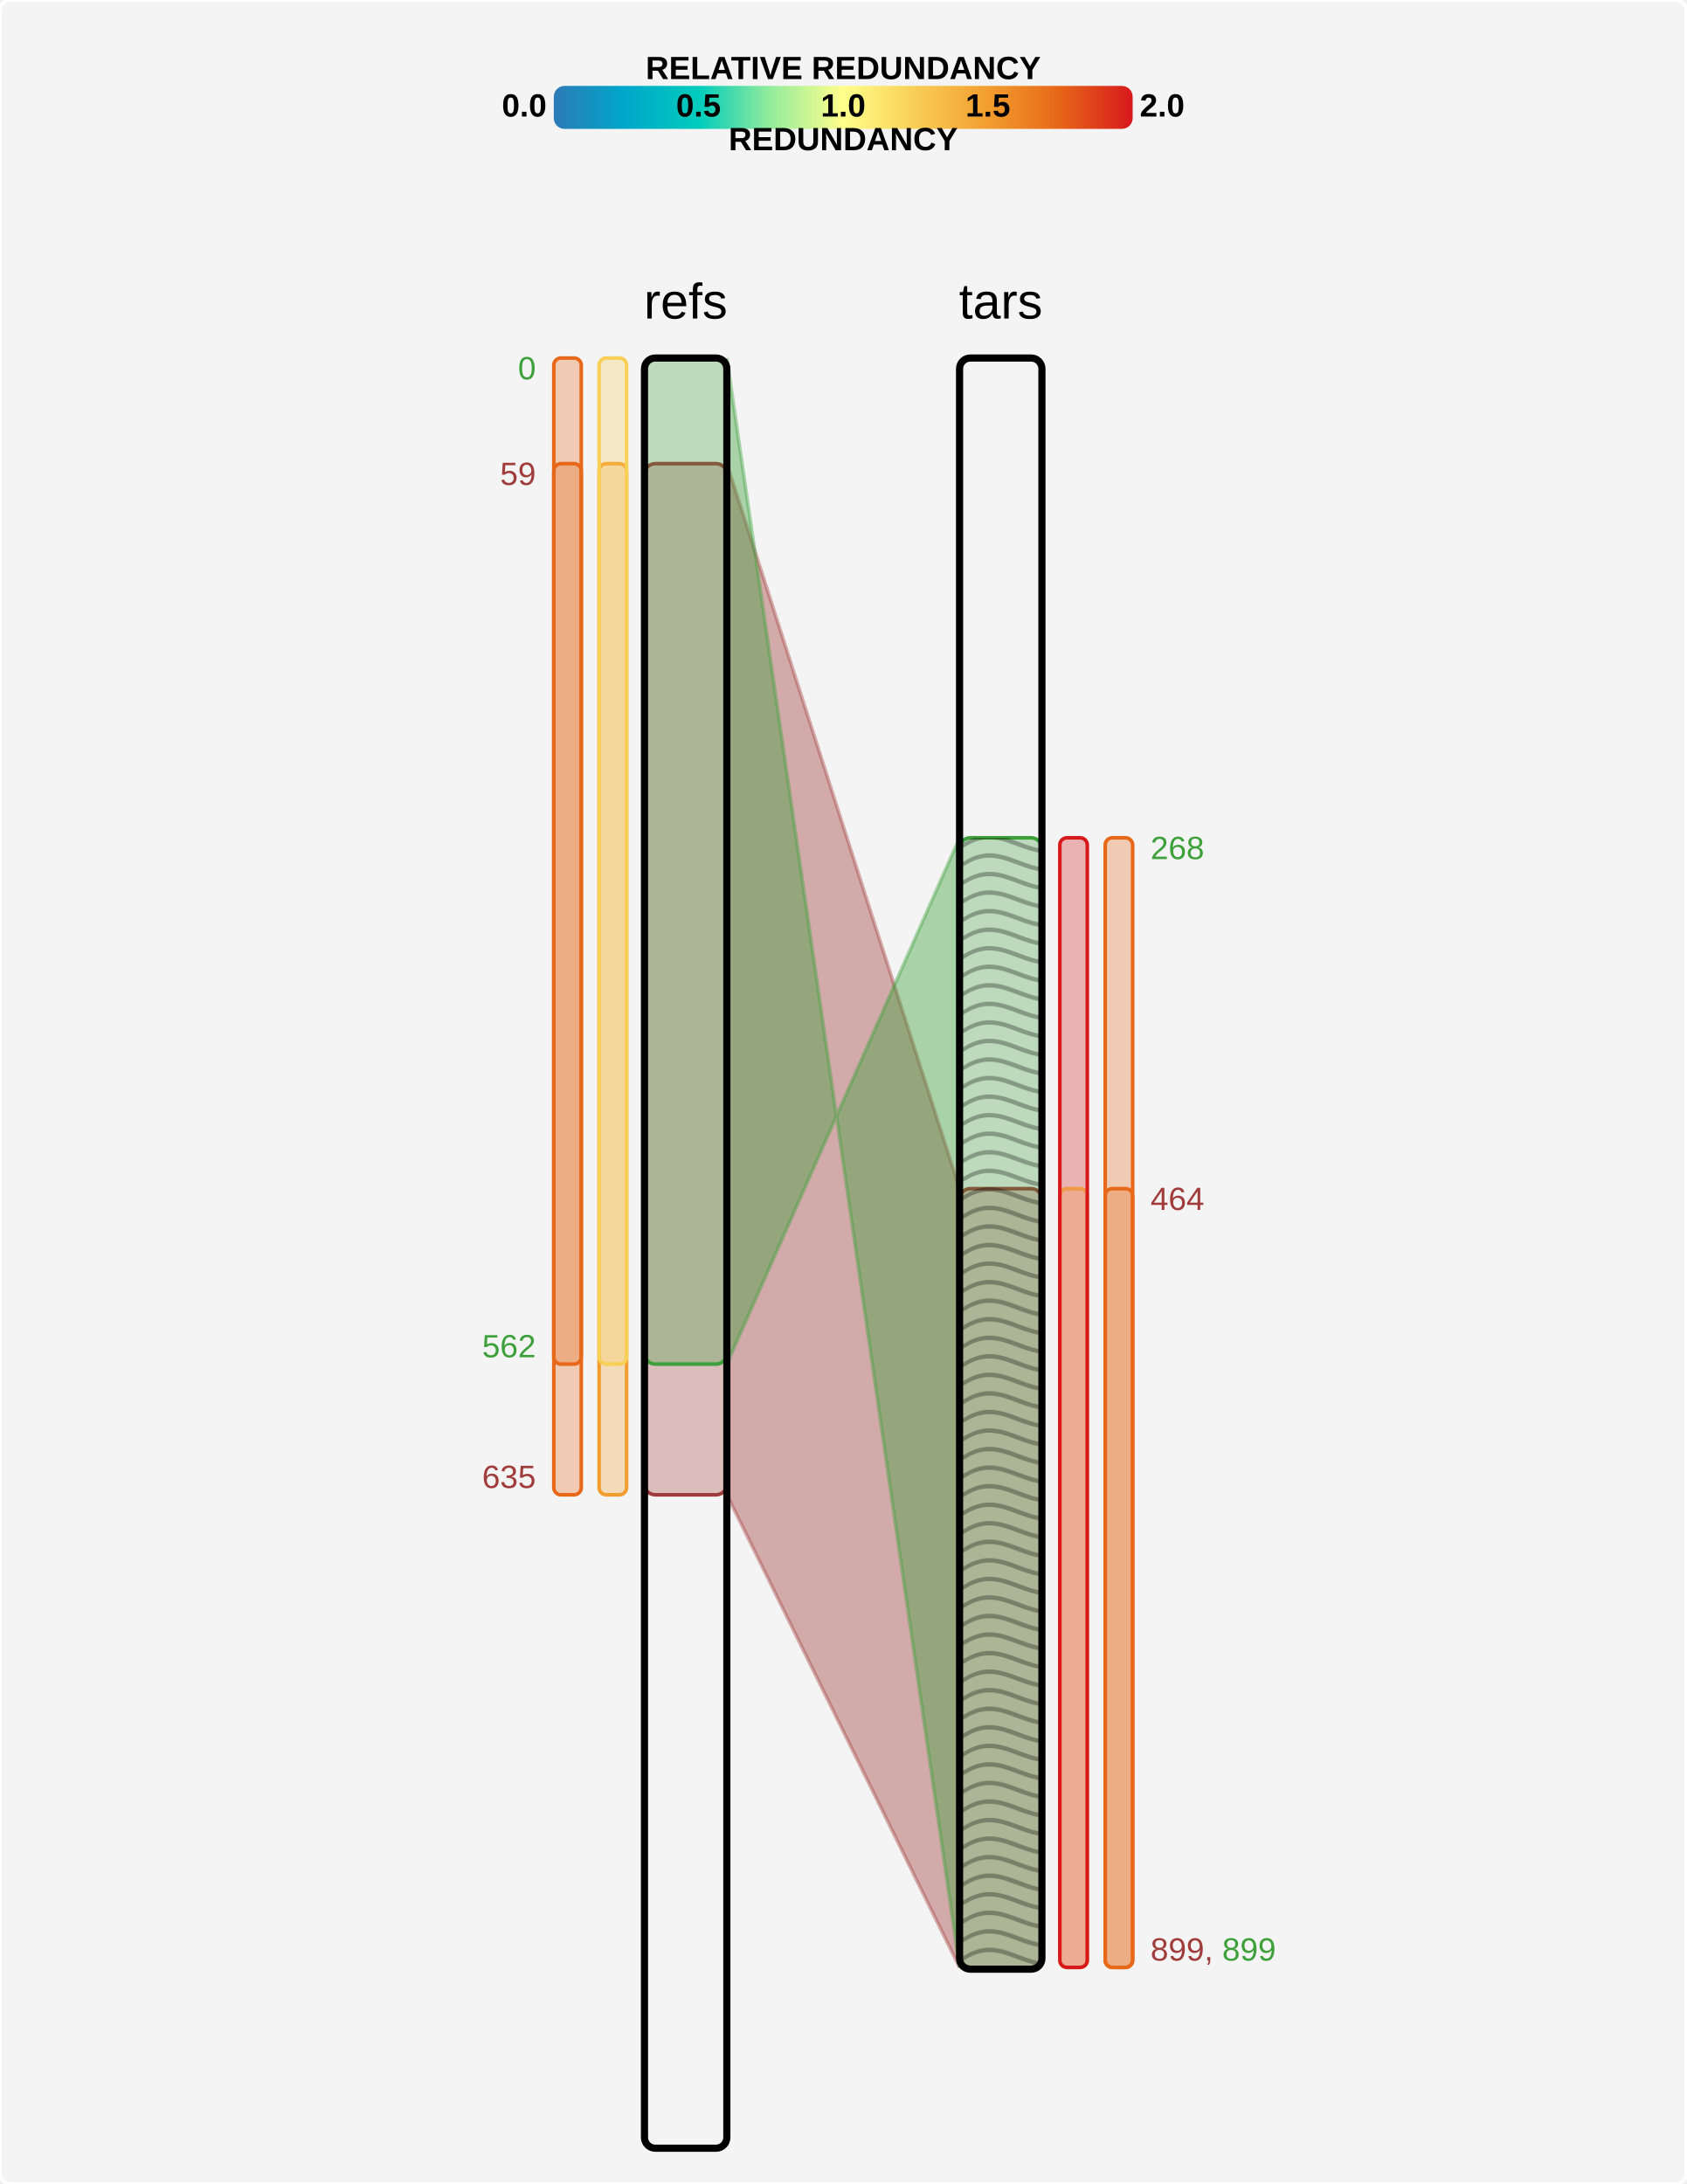
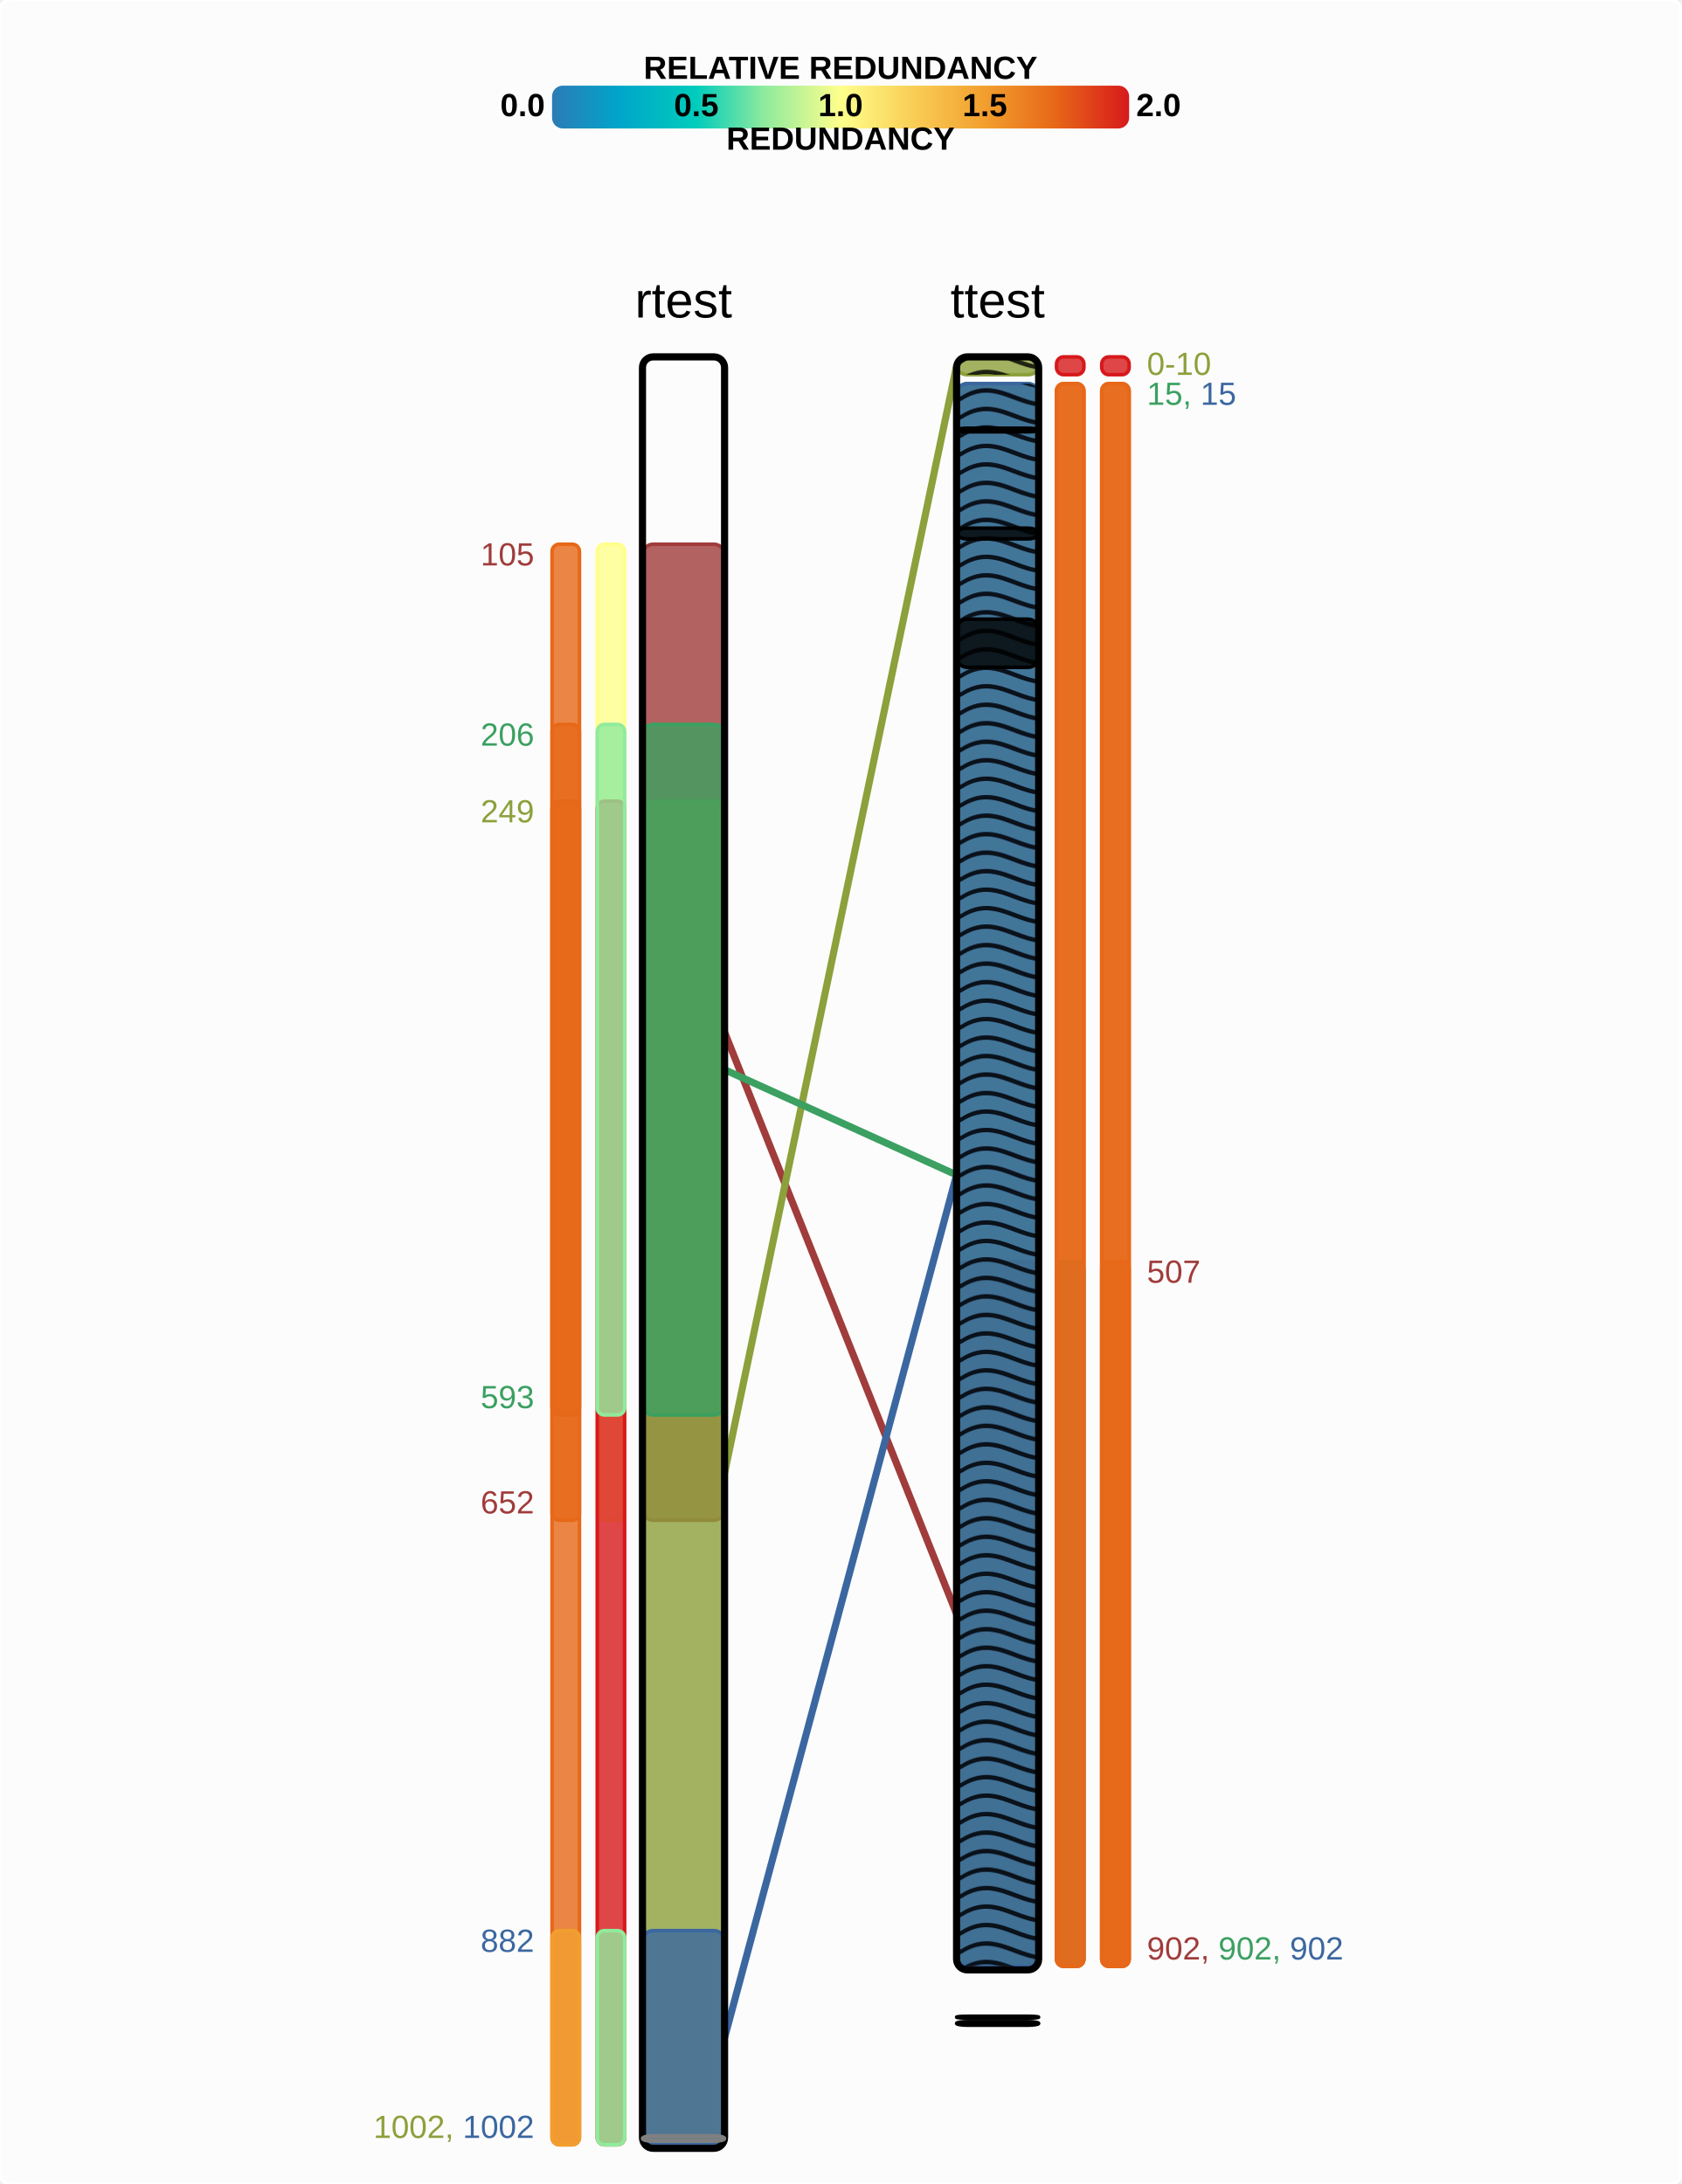
- <svg xmlns="http://www.w3.org/2000/svg" width="471" height="610" id="svg2" version="1.1">
+ <svg xmlns="http://www.w3.org/2000/svg" width="471" height="612" id="svg2" version="1.1">
  <g id="layer1">
    <defs id="defs6211">
      <pattern id="Polkadots-large" patternTransform="translate(0,0)scale(10,10)" height="10" width="10" patternUnits="userSpaceOnUse">
        <circle id="circle4936" r="0.45" cy="0.810" cx="2.567" style="fill:black;stroke:none" />
        <circle id="circle4938" r="0.45" cy="2.33" cx="3.048" style="fill:black;stroke:none" />
        <circle id="circle4940" r="0.45" cy="2.415" cx="4.418" style="fill:black;stroke:none" />
        <circle id="circle4942" r="0.45" cy="3.029" cx="1.844" style="fill:black;stroke:none" />
        <circle id="circle4944" r="0.45" cy="1.363" cx="6.08" style="fill:black;stroke:none" />
        <circle id="circle4946" r="0.45" cy="4.413" cx="5.819" style="fill:black;stroke:none" />
        <circle id="circle4948" r="0.45" cy="4.048" cx="4.305" style="fill:black;stroke:none" />
        <circle id="circle4950" r="0.45" cy="3.045" cx="5.541" style="fill:black;stroke:none" />
        <circle id="circle4952" r="0.45" cy="5.527" cx="4.785" style="fill:black;stroke:none" />
        <circle id="circle4954" r="0.45" cy="5.184" cx="2.667" style="fill:black;stroke:none" />
        <circle id="circle4956" r="0.45" cy="1.448" cx="7.965" style="fill:black;stroke:none" />
        <circle id="circle4958" r="0.45" cy="5.049" cx="7.047" style="fill:black;stroke:none" />
        <circle id="circle4960" r="0.45" cy="0.895" cx="4.340" style="fill:black;stroke:none" />
        <circle id="circle4962" r="0.45" cy="0.340" cx="7.125" style="fill:black;stroke:none" />
        <circle id="circle4964" r="0.45" cy="1.049" cx="9.553" style="fill:black;stroke:none" />
        <circle id="circle4966" r="0.45" cy="2.689" cx="7.006" style="fill:black;stroke:none" />
        <circle id="circle4968" r="0.45" cy="2.689" cx="8.909" style="fill:black;stroke:none" />
        <circle id="circle4970" r="0.45" cy="4.407" cx="9.315" style="fill:black;stroke:none" />
        <circle id="circle4972" r="0.45" cy="3.870" cx="7.820" style="fill:black;stroke:none" />
        <circle id="circle4974" r="0.45" cy="5.948" cx="8.270" style="fill:black;stroke:none" />
        <circle id="circle4976" r="0.45" cy="7.428" cx="7.973" style="fill:black;stroke:none" />
        <circle id="circle4978" r="0.45" cy="8.072" cx="9.342" style="fill:black;stroke:none" />
        <circle id="circle4980" r="0.45" cy="9.315" cx="8.206" style="fill:black;stroke:none" />
        <circle id="circle4982" r="0.45" cy="9.475" cx="9.682" style="fill:black;stroke:none" />
        <circle id="circle4984" r="0.45" cy="6.186" cx="9.688" style="fill:black;stroke:none" />
        <circle id="circle4986" r="0.45" cy="6.296" cx="3.379" style="fill:black;stroke:none" />
        <circle id="circle4988" r="0.45" cy="8.204" cx="2.871" style="fill:black;stroke:none" />
        <circle id="circle4990" r="0.45" cy="8.719" cx="4.59" style="fill:black;stroke:none" />
        <circle id="circle4992" r="0.45" cy="9.671" cx="3.181" style="fill:black;stroke:none" />
        <circle id="circle4994" r="0.45" cy="7.315" cx="5.734" style="fill:black;stroke:none" />
        <circle id="circle4996" r="0.45" cy="6.513" cx="6.707" style="fill:black;stroke:none" />
        <circle id="circle4998" r="0.45" cy="9.670" cx="5.730" style="fill:black;stroke:none" />
        <circle id="circle5000" r="0.45" cy="8.373" cx="6.535" style="fill:black;stroke:none" />
        <circle id="circle5002" r="0.45" cy="7.154" cx="4.37" style="fill:black;stroke:none" />
        <circle id="circle5004" r="0.45" cy="7.25" cx="0.622" style="fill:black;stroke:none" />
        <circle id="circle5006" r="0.45" cy="5.679" cx="0.831" style="fill:black;stroke:none" />
        <circle id="circle5008" r="0.45" cy="8.519" cx="1.257" style="fill:black;stroke:none" />
        <circle id="circle5010" r="0.45" cy="6.877" cx="1.989" style="fill:black;stroke:none" />
        <circle id="circle5012" r="0.45" cy="3.181" cx="0.374" style="fill:black;stroke:none" />
        <circle id="circle5014" r="0.45" cy="1.664" cx="1.166" style="fill:black;stroke:none" />
        <circle id="circle5016" r="0.45" cy="0.093" cx="1.151" style="fill:black;stroke:none" />
        <circle id="circle5018" r="0.45" cy="10.093" cx="1.151" style="fill:black;stroke:none" />
        <circle id="circle5020" r="0.45" cy="4.451" cx="1.302" style="fill:black;stroke:none" />
        <circle id="circle5022" r="0.45" cy="3.763" cx="3.047" style="fill:black;stroke:none" />
      </pattern>
    </defs>
    <defs id="ffff">
      <pattern id="Wavy" height="5.181" width="30.0" patternUnits="userSpaceOnUse">
        <path id="path5114" d="M 7.597,0.061 C 5.079,-0.187 2.656,0.302 -0.01,1.788 L -0.01,3.061 C 2.773,1.431 5.173,1.052 7.472,1.280 C 9.770,1.508 11.969,2.361 14.253,3.218 C 18.820,4.931 23.804,6.676 30.066,3.061 L 30.062,1.788 C 23.622,5.497 19.246,3.770 14.691,2.061 C 12.413,1.207 10.115,0.311 7.597,0.061 z " style="fill:black;stroke:none;" />
      </pattern>
    </defs>
    <defs id="defs6219">
      <pattern id="xtrace" height="20.0" width="20.0" patternUnits="userSpaceOnUse">
        <path style="fill:#000000;stroke:#000000;stroke-width:0.30;stroke-linecap:butt;stroke-linejoin:miter;stroke-opacity:1;stroke-miterlimit:0;stroke-dasharray:none;fill-opacity:1" d="m 0.0,10.0 25,-25.0 0,5 -25,25 z" id="path7213" />
        <path style="fill:#000000;fill-opacity:1;stroke:#000000;stroke-width:0.30;stroke-linecap:butt;stroke-linejoin:miter;stroke-miterlimit:0;stroke-opacity:1;stroke-dasharray:none" d="m 0.0,30.0 25,-25.0 0,5 -25,25 z" id="path7213-8" />
        <path style="fill:#000000;fill-opacity:1;stroke:#000000;stroke-width:0.30;stroke-linecap:butt;stroke-linejoin:miter;stroke-miterlimit:0;stroke-opacity:1;stroke-dasharray:none" d="m 0.0,50.0 25,-25.0 0,5 -25,25 z" id="path7213-9" />
        <path style="fill:#000000;fill-opacity:1;stroke:#000000;stroke-width:0.30;stroke-linecap:butt;stroke-linejoin:miter;stroke-miterlimit:0;stroke-opacity:1;stroke-dasharray:none" d="m 0.0,70.0 25,-25.0 0,5 -25,25 z" id="path7213-10" />
        <path style="fill:#000000;fill-opacity:1;stroke:#000000;stroke-width:0.30;stroke-linecap:butt;stroke-linejoin:miter;stroke-miterlimit:0;stroke-opacity:1;stroke-dasharray:none" d="m 0.0,90.0 25,-25.0 0,5 -25,25 z" id="path7213-11" />
        <path style="fill:#000000;fill-opacity:1;stroke:#000000;stroke-width:0.30;stroke-linecap:butt;stroke-linejoin:miter;stroke-miterlimit:0;stroke-opacity:1;stroke-dasharray:none" d="m m 0.0,110.0 25,-25.0 0,05 -25,25 z" id="path7213-12" />
      </pattern>
    </defs>
    <defs id="defs4">
      <pattern id="dallas" patternTransform="translate(106.5938,206.9062)" height="4.75" width="4.75" patternUnits="userSpaceOnUse">
        <path style="fill:none;stroke:#000000;stroke-width:1;stroke-linecap:butt;stroke-linejoin:miter;stroke-miterlimit:0;stroke-opacity:1;stroke-dasharray:none" d="m -0.008,2.376 4.763,0" id="path2985" />
        <path style="fill:none;stroke:#000000;stroke-width:1;stroke-linecap:butt;stroke-linejoin:miter;stroke-miterlimit:0;stroke-opacity:1;stroke-dasharray:none" d="m 2.373,-0.006 0,4.763" id="path2985-1" />
      </pattern>
    </defs>
    <defs id="defs4">
      <pattern id="lineX" patternTransform="translate(106.5938,206.9062)" height="4.75" width="4.75" patternUnits="userSpaceOnUse">
        <path style="fill:none;stroke:#000000;stroke-width:1;stroke-linecap:butt;stroke-linejoin:miter;stroke-miterlimit:0;stroke-opacity:1;stroke-dasharray:none" d="m -0.008,2.376 4.763,0" id="path2985" />
      </pattern>
    </defs>
    <defs id="defs4">
      <pattern id="stripeX" patternTransform="translate(106.5938,206.9062)" height="4.75" width="4.75" patternUnits="userSpaceOnUse">
        <path style="fill:none;stroke:#000000;stroke-width:1;stroke-linecap:butt;stroke-linejoin:miter;stroke-miterlimit:0;stroke-opacity:1;stroke-dasharray:none" d="m 2.373,-0.006 0,4.763" id="path2985-1" />
      </pattern>
    </defs>
-     <rect style="fill:white;stroke:white;fill-opacity:0.3;stroke-width:1;stroke-miterlimit:4;stroke-dasharray:none" id="rect3777" width="471.00" height="610.00" x="0.00" y="0.00" ry="3" />
-     <text id="tspan3804" x="191.50" y="85.00" dominant-baseline="middle" transform="" style="font-size:14px;font-style:normal;font-variant:normal;font-weight:normal;font-stretch:normal;fill:black;fill-opacity:1;text-align:start;line-height:125%%;writing-mode:lr-tb;text-anchor:middle;font-family:Arial;-inkscape-font-specification:Arial">refs</text>
-     <text id="tspan3804" x="279.50" y="85.00" dominant-baseline="middle" transform="" style="font-size:14px;font-style:normal;font-variant:normal;font-weight:normal;font-stretch:normal;fill:black;fill-opacity:1;text-align:start;line-height:125%%;writing-mode:lr-tb;text-anchor:middle;font-family:Arial;-inkscape-font-specification:Arial">tars</text>
-     <text id="tspan3804" x="149.67" y="100.00" dominant-baseline="text-before-edge" transform="" style="font-size:9px;font-style:normal;font-variant:normal;font-weight:normal;font-stretch:normal;fill:black;fill-opacity:1;text-align:start;line-height:125%%;writing-mode:lr-tb;text-anchor:end;font-family:Arial;-inkscape-font-specification:Arial">
-       <tspan id="1" style="fill:#3DA03B">0</tspan>
+     <rect style="fill:white;stroke:white;fill-opacity:0.8;stroke-width:1;stroke-miterlimit:4;stroke-dasharray:none" id="rect3777" width="471.00" height="612.00" x="0.00" y="0.00" ry="3" />
+     <text id="tspan3804" x="191.50" y="85.00" dominant-baseline="middle" transform="" style="font-size:14px;font-style:normal;font-variant:normal;font-weight:normal;font-stretch:normal;fill:black;fill-opacity:1;text-align:start;line-height:125%%;writing-mode:lr-tb;text-anchor:middle;font-family:Arial;-inkscape-font-specification:Arial">rtest</text>
+     <text id="tspan3804" x="279.50" y="85.00" dominant-baseline="middle" transform="" style="font-size:14px;font-style:normal;font-variant:normal;font-weight:normal;font-stretch:normal;fill:black;fill-opacity:1;text-align:start;line-height:125%%;writing-mode:lr-tb;text-anchor:middle;font-family:Arial;-inkscape-font-specification:Arial">ttest</text>
+     <text id="tspan3804" x="149.67" y="152.50" dominant-baseline="text-before-edge" transform="" style="font-size:9px;font-style:normal;font-variant:normal;font-weight:normal;font-stretch:normal;fill:black;fill-opacity:1;text-align:start;line-height:125%%;writing-mode:lr-tb;text-anchor:end;font-family:Arial;-inkscape-font-specification:Arial">
+       <tspan id="0" style="fill:#A03C3B">105</tspan>
    </text>
-     <text id="tspan3804" x="149.67" y="129.50" dominant-baseline="text-before-edge" transform="" style="font-size:9px;font-style:normal;font-variant:normal;font-weight:normal;font-stretch:normal;fill:black;fill-opacity:1;text-align:start;line-height:125%%;writing-mode:lr-tb;text-anchor:end;font-family:Arial;-inkscape-font-specification:Arial">
-       <tspan id="0" style="fill:#A03C3B">59</tspan>
+     <text id="tspan3804" x="149.67" y="203.00" dominant-baseline="text-before-edge" transform="" style="font-size:9px;font-style:normal;font-variant:normal;font-weight:normal;font-stretch:normal;fill:black;fill-opacity:1;text-align:start;line-height:125%%;writing-mode:lr-tb;text-anchor:end;font-family:Arial;-inkscape-font-specification:Arial">
+       <tspan id="2" style="fill:#3BA061">206</tspan>
    </text>
-     <text id="tspan3804" x="149.67" y="381.00" dominant-baseline="text-after-edge" transform="" style="font-size:9px;font-style:normal;font-variant:normal;font-weight:normal;font-stretch:normal;fill:black;fill-opacity:1;text-align:start;line-height:125%%;writing-mode:lr-tb;text-anchor:end;font-family:Arial;-inkscape-font-specification:Arial">
-       <tspan id="1" style="fill:#3DA03B">562</tspan>
+     <text id="tspan3804" x="149.67" y="224.50" dominant-baseline="text-before-edge" transform="" style="font-size:9px;font-style:normal;font-variant:normal;font-weight:normal;font-stretch:normal;fill:black;fill-opacity:1;text-align:start;line-height:125%%;writing-mode:lr-tb;text-anchor:end;font-family:Arial;-inkscape-font-specification:Arial">
+       <tspan id="1" style="fill:#8CA03B">249</tspan>
    </text>
-     <text id="tspan3804" x="149.67" y="417.50" dominant-baseline="text-after-edge" transform="" style="font-size:9px;font-style:normal;font-variant:normal;font-weight:normal;font-stretch:normal;fill:black;fill-opacity:1;text-align:start;line-height:125%%;writing-mode:lr-tb;text-anchor:end;font-family:Arial;-inkscape-font-specification:Arial">
-       <tspan id="0" style="fill:#A03C3B">635</tspan>
+     <text id="tspan3804" x="149.67" y="396.50" dominant-baseline="text-after-edge" transform="" style="font-size:9px;font-style:normal;font-variant:normal;font-weight:normal;font-stretch:normal;fill:black;fill-opacity:1;text-align:start;line-height:125%%;writing-mode:lr-tb;text-anchor:end;font-family:Arial;-inkscape-font-specification:Arial">
+       <tspan id="2" style="fill:#3BA061">593</tspan>
    </text>
-     <text id="tspan3804" x="321.33" y="234.00" dominant-baseline="text-before-edge" transform="" style="font-size:9px;font-style:normal;font-variant:normal;font-weight:normal;font-stretch:normal;fill:black;fill-opacity:1;text-align:start;line-height:125%%;writing-mode:lr-tb;text-anchor:start;font-family:Arial;-inkscape-font-specification:Arial">
-       <tspan id="1" style="fill:#3DA03B">268</tspan>
+     <text id="tspan3804" x="149.67" y="426.00" dominant-baseline="text-after-edge" transform="" style="font-size:9px;font-style:normal;font-variant:normal;font-weight:normal;font-stretch:normal;fill:black;fill-opacity:1;text-align:start;line-height:125%%;writing-mode:lr-tb;text-anchor:end;font-family:Arial;-inkscape-font-specification:Arial">
+       <tspan id="0" style="fill:#A03C3B">652</tspan>
    </text>
-     <text id="tspan3804" x="321.33" y="332.00" dominant-baseline="text-before-edge" transform="" style="font-size:9px;font-style:normal;font-variant:normal;font-weight:normal;font-stretch:normal;fill:black;fill-opacity:1;text-align:start;line-height:125%%;writing-mode:lr-tb;text-anchor:start;font-family:Arial;-inkscape-font-specification:Arial">
-       <tspan id="0" style="fill:#A03C3B">464</tspan>
+     <text id="tspan3804" x="149.67" y="541.00" dominant-baseline="text-before-edge" transform="" style="font-size:9px;font-style:normal;font-variant:normal;font-weight:normal;font-stretch:normal;fill:black;fill-opacity:1;text-align:start;line-height:125%%;writing-mode:lr-tb;text-anchor:end;font-family:Arial;-inkscape-font-specification:Arial">
+       <tspan id="3" style="fill:#3B67A0">882</tspan>
    </text>
-     <text id="tspan3804" x="321.33" y="549.50" dominant-baseline="text-after-edge" transform="" style="font-size:9px;font-style:normal;font-variant:normal;font-weight:normal;font-stretch:normal;fill:black;fill-opacity:1;text-align:start;line-height:125%%;writing-mode:lr-tb;text-anchor:start;font-family:Arial;-inkscape-font-specification:Arial">
-       <tspan id="0" style="fill:#A03C3B">899, </tspan>
-       <tspan id="1" style="fill:#3DA03B">899</tspan>
+     <text id="tspan3804" x="149.67" y="601.00" dominant-baseline="text-after-edge" transform="" style="font-size:9px;font-style:normal;font-variant:normal;font-weight:normal;font-stretch:normal;fill:black;fill-opacity:1;text-align:start;line-height:125%%;writing-mode:lr-tb;text-anchor:end;font-family:Arial;-inkscape-font-specification:Arial">
+       <tspan id="1" style="fill:#8CA03B">1002, </tspan>
+       <tspan id="3" style="fill:#3B67A0">1002</tspan>
    </text>
-     <rect style="fill:#A03C3B;stroke:#A03C3B;fill-opacity:0.30;stroke-width:1;stroke-miterlimit:4;stroke-dasharray:none" id="rect3777" width="23.00" height="288.00" x="180.00" y="129.50" ry="3" />
-     <rect style="fill:#f29e2e;stroke:#f29e2e;fill-opacity:0.30;stroke-width:1;stroke-miterlimit:4;stroke-dasharray:none" id="rect3777" width="7.67" height="288.00" x="167.33" y="129.50" ry="2" />
-     <rect style="fill:#e76818;stroke:#e76818;fill-opacity:0.30;stroke-width:1;stroke-miterlimit:4;stroke-dasharray:none" id="rect3777" width="7.67" height="288.00" x="154.67" y="129.50" ry="2" />
-     <rect style="fill:#A03C3B;stroke:#A03C3B;fill-opacity:0.30;stroke-width:1;stroke-miterlimit:4;stroke-dasharray:none" id="rect3777" width="23.00" height="217.50" x="268.00" y="332.00" ry="3" />
-     <rect style="fill:#f9d057;stroke:#f9d057;fill-opacity:0.30;stroke-width:1;stroke-miterlimit:4;stroke-dasharray:none" id="rect3777" width="7.67" height="217.50" x="296.00" y="332.00" ry="2" />
-     <rect style="fill:#e76818;stroke:#e76818;fill-opacity:0.30;stroke-width:1;stroke-miterlimit:4;stroke-dasharray:none" id="rect3777" width="7.67" height="217.50" x="308.67" y="332.00" ry="2" />
-     <polygon points="203.00,129.50 203.00,417.50 268.00,549.50 268.00,332.00" style="fill:#A03C3B;stroke:#A03C3B;stroke-width:1;stroke-opacity:0.4;fill-opacity:0.4" />
-     <rect style="fill:#3DA03B;stroke:#3DA03B;fill-opacity:0.30;stroke-width:1;stroke-miterlimit:4;stroke-dasharray:none" id="rect3777" width="23.00" height="281.00" x="180.00" y="100.00" ry="3" />
-     <rect style="fill:#f9d057;stroke:#f9d057;fill-opacity:0.30;stroke-width:1;stroke-miterlimit:4;stroke-dasharray:none" id="rect3777" width="7.67" height="281.00" x="167.33" y="100.00" ry="2" />
-     <rect style="fill:#e76818;stroke:#e76818;fill-opacity:0.30;stroke-width:1;stroke-miterlimit:4;stroke-dasharray:none" id="rect3777" width="7.67" height="281.00" x="154.67" y="100.00" ry="2" />
-     <rect style="fill:#3DA03B;stroke:#3DA03B;fill-opacity:0.30;stroke-width:1;stroke-miterlimit:4;stroke-dasharray:none" id="rect3777" width="23.00" height="315.50" x="268.00" y="234.00" ry="3" />
-     <rect style="fill-opacity:0.30;stroke-width:2;stroke-miterlimit:4;stroke-dasharray:none;fill:url(#Wavy);fill-rule:nonzero;opacity:1" id="rect6217" width="23.00" height="315.50" x="268.00" y="234.00" ry="3" />
-     <rect style="fill:#d7191c;stroke:#d7191c;fill-opacity:0.30;stroke-width:1;stroke-miterlimit:4;stroke-dasharray:none" id="rect3777" width="7.67" height="315.50" x="296.00" y="234.00" ry="2" />
-     <rect style="fill:#e76818;stroke:#e76818;fill-opacity:0.30;stroke-width:1;stroke-miterlimit:4;stroke-dasharray:none" id="rect3777" width="7.67" height="315.50" x="308.67" y="234.00" ry="2" />
-     <polygon points="203.00,100.00 203.00,381.00 268.00,234.00 268.00,549.50" style="fill:#3DA03B;stroke:#3DA03B;stroke-width:1;stroke-opacity:0.4;fill-opacity:0.4" />
-     <rect style="fill:none;stroke:#000000;stroke-width:2;stroke-linecap:butt;stroke-linejoin:miter;stroke-miterlimit:4;stroke-opacity:1;stroke-dasharray:none" id="rect2985" width="23.00" height="500.00" x="180.00" y="100.00" ry="3" />
-     <rect style="fill:none;stroke:#000000;stroke-width:2;stroke-linecap:butt;stroke-linejoin:miter;stroke-miterlimit:4;stroke-opacity:1;stroke-dasharray:none" id="rect2985" width="23.00" height="450.00" x="268.00" y="100.00" ry="3" />
+     <text id="tspan3804" x="321.33" y="102.50" dominant-baseline="middle" transform="" style="font-size:9px;font-style:normal;font-variant:normal;font-weight:normal;font-stretch:normal;fill:black;fill-opacity:1;text-align:start;line-height:125%%;writing-mode:lr-tb;text-anchor:start;font-family:Arial;-inkscape-font-specification:Arial">
+       <tspan id="1" style="fill:#8CA03B">0-10</tspan>
+     </text>
+     <text id="tspan3804" x="321.33" y="107.50" dominant-baseline="text-before-edge" transform="" style="font-size:9px;font-style:normal;font-variant:normal;font-weight:normal;font-stretch:normal;fill:black;fill-opacity:1;text-align:start;line-height:125%%;writing-mode:lr-tb;text-anchor:start;font-family:Arial;-inkscape-font-specification:Arial">
+       <tspan id="2" style="fill:#3BA061">15, </tspan>
+       <tspan id="3" style="fill:#3B67A0">15</tspan>
+     </text>
+     <text id="tspan3804" x="321.33" y="353.50" dominant-baseline="text-before-edge" transform="" style="font-size:9px;font-style:normal;font-variant:normal;font-weight:normal;font-stretch:normal;fill:black;fill-opacity:1;text-align:start;line-height:125%%;writing-mode:lr-tb;text-anchor:start;font-family:Arial;-inkscape-font-specification:Arial">
+       <tspan id="0" style="fill:#A03C3B">507</tspan>
+     </text>
+     <text id="tspan3804" x="321.33" y="551.00" dominant-baseline="text-after-edge" transform="" style="font-size:9px;font-style:normal;font-variant:normal;font-weight:normal;font-stretch:normal;fill:black;fill-opacity:1;text-align:start;line-height:125%%;writing-mode:lr-tb;text-anchor:start;font-family:Arial;-inkscape-font-specification:Arial">
+       <tspan id="0" style="fill:#A03C3B">902, </tspan>
+       <tspan id="2" style="fill:#3BA061">902, </tspan>
+       <tspan id="3" style="fill:#3B67A0">902</tspan>
+     </text>
+     <rect style="fill:#A03C3B;stroke:#A03C3B;fill-opacity:0.80;stroke-width:1;stroke-miterlimit:4;stroke-dasharray:none" id="rect3777" width="23.00" height="273.50" x="180.00" y="152.50" ry="3" />
+     <rect style="fill:#ffff8c;stroke:#ffff8c;fill-opacity:0.80;stroke-width:1;stroke-miterlimit:4;stroke-dasharray:none" id="rect3777" width="7.67" height="273.50" x="167.33" y="152.50" ry="2" />
+     <rect style="fill:#e76818;stroke:#e76818;fill-opacity:0.80;stroke-width:1;stroke-miterlimit:4;stroke-dasharray:none" id="rect3777" width="7.67" height="273.50" x="154.67" y="152.50" ry="2" />
+     <rect style="fill:#A03C3B;stroke:#A03C3B;fill-opacity:0.80;stroke-width:1;stroke-miterlimit:4;stroke-dasharray:none" id="rect3777" width="23.00" height="197.50" x="268.00" y="353.50" ry="3" />
+     <rect style="fill:#00ccbc;stroke:#00ccbc;fill-opacity:0.80;stroke-width:1;stroke-miterlimit:4;stroke-dasharray:none" id="rect3777" width="7.67" height="197.50" x="296.00" y="353.50" ry="2" />
+     <rect style="fill:#e76818;stroke:#e76818;fill-opacity:0.80;stroke-width:1;stroke-miterlimit:4;stroke-dasharray:none" id="rect3777" width="7.67" height="197.50" x="308.67" y="353.50" ry="2" />
+     <line x1="203.00" y1="289.25" x2="268.00" y2="452.25" style="stroke:#A03C3B;stroke-width:2.00" />
+     <rect style="fill:#8CA03B;stroke:#8CA03B;fill-opacity:0.80;stroke-width:1;stroke-miterlimit:4;stroke-dasharray:none" id="rect3777" width="23.00" height="376.50" x="180.00" y="224.50" ry="3" />
+     <rect style="fill:#d7191c;stroke:#d7191c;fill-opacity:0.80;stroke-width:1;stroke-miterlimit:4;stroke-dasharray:none" id="rect3777" width="7.67" height="376.50" x="167.33" y="224.50" ry="2" />
+     <rect style="fill:#e76818;stroke:#e76818;fill-opacity:0.80;stroke-width:1;stroke-miterlimit:4;stroke-dasharray:none" id="rect3777" width="7.67" height="376.50" x="154.67" y="224.50" ry="2" />
+     <rect style="fill:#8CA03B;stroke:#8CA03B;fill-opacity:0.80;stroke-width:1;stroke-miterlimit:4;stroke-dasharray:none" id="rect3777" width="23.00" height="5.00" x="268.00" y="100.00" ry="3" />
+     <rect style="fill-opacity:0.80;stroke-width:2;stroke-miterlimit:4;stroke-dasharray:none;fill:url(#Wavy);fill-rule:nonzero;opacity:1" id="rect6217" width="23.00" height="5.00" x="268.00" y="100.00" ry="3" />
+     <rect style="fill:#d7191c;stroke:#d7191c;fill-opacity:0.80;stroke-width:1;stroke-miterlimit:4;stroke-dasharray:none" id="rect3777" width="7.67" height="5.00" x="296.00" y="100.00" ry="2" />
+     <rect style="fill:#d7191c;stroke:#d7191c;fill-opacity:0.80;stroke-width:1;stroke-miterlimit:4;stroke-dasharray:none" id="rect3777" width="7.67" height="5.00" x="308.67" y="100.00" ry="2" />
+     <line x1="203.00" y1="412.75" x2="268.00" y2="102.50" style="stroke:#8CA03B;stroke-width:2.00" />
+     <rect style="fill:#3BA061;stroke:#3BA061;fill-opacity:0.80;stroke-width:1;stroke-miterlimit:4;stroke-dasharray:none" id="rect3777" width="23.00" height="193.50" x="180.00" y="203.00" ry="3" />
+     <rect style="fill:#90eb9d;stroke:#90eb9d;fill-opacity:0.80;stroke-width:1;stroke-miterlimit:4;stroke-dasharray:none" id="rect3777" width="7.67" height="193.50" x="167.33" y="203.00" ry="2" />
+     <rect style="fill:#e76818;stroke:#e76818;fill-opacity:0.80;stroke-width:1;stroke-miterlimit:4;stroke-dasharray:none" id="rect3777" width="7.67" height="193.50" x="154.67" y="203.00" ry="2" />
+     <rect style="fill:#3BA061;stroke:#3BA061;fill-opacity:0.80;stroke-width:1;stroke-miterlimit:4;stroke-dasharray:none" id="rect3777" width="23.00" height="443.50" x="268.00" y="107.50" ry="3" />
+     <rect style="fill-opacity:0.80;stroke-width:2;stroke-miterlimit:4;stroke-dasharray:none;fill:url(#Wavy);fill-rule:nonzero;opacity:1" id="rect6217" width="23.00" height="443.50" x="268.00" y="107.50" ry="3" />
+     <rect style="fill:#e76818;stroke:#e76818;fill-opacity:0.80;stroke-width:1;stroke-miterlimit:4;stroke-dasharray:none" id="rect3777" width="7.67" height="443.50" x="296.00" y="107.50" ry="2" />
+     <rect style="fill:#e76818;stroke:#e76818;fill-opacity:0.80;stroke-width:1;stroke-miterlimit:4;stroke-dasharray:none" id="rect3777" width="7.67" height="443.50" x="308.67" y="107.50" ry="2" />
+     <line x1="203.00" y1="299.75" x2="268.00" y2="329.25" style="stroke:#3BA061;stroke-width:2.00" />
+     <rect style="fill:#3B67A0;stroke:#3B67A0;fill-opacity:0.80;stroke-width:1;stroke-miterlimit:4;stroke-dasharray:none" id="rect3777" width="23.00" height="60.00" x="180.00" y="541.00" ry="3" />
+     <rect style="fill:#90eb9d;stroke:#90eb9d;fill-opacity:0.80;stroke-width:1;stroke-miterlimit:4;stroke-dasharray:none" id="rect3777" width="7.67" height="60.00" x="167.33" y="541.00" ry="2" />
+     <rect style="fill:#f29e2e;stroke:#f29e2e;fill-opacity:0.80;stroke-width:1;stroke-miterlimit:4;stroke-dasharray:none" id="rect3777" width="7.67" height="60.00" x="154.67" y="541.00" ry="2" />
+     <rect style="fill:#3B67A0;stroke:#3B67A0;fill-opacity:0.80;stroke-width:1;stroke-miterlimit:4;stroke-dasharray:none" id="rect3777" width="23.00" height="443.50" x="268.00" y="107.50" ry="3" />
+     <rect style="fill-opacity:0.80;stroke-width:2;stroke-miterlimit:4;stroke-dasharray:none;fill:url(#Wavy);fill-rule:nonzero;opacity:1" id="rect6217" width="23.00" height="443.50" x="268.00" y="107.50" ry="3" />
+     <rect style="fill:#e76818;stroke:#e76818;fill-opacity:0.80;stroke-width:1;stroke-miterlimit:4;stroke-dasharray:none" id="rect3777" width="7.67" height="443.50" x="296.00" y="107.50" ry="2" />
+     <rect style="fill:#e76818;stroke:#e76818;fill-opacity:0.80;stroke-width:1;stroke-miterlimit:4;stroke-dasharray:none" id="rect3777" width="7.67" height="443.50" x="308.67" y="107.50" ry="2" />
+     <line x1="203.00" y1="571.00" x2="268.00" y2="329.25" style="stroke:#3B67A0;stroke-width:2.00" />
+     <rect style="fill:none;stroke:#000000;stroke-width:2;stroke-linecap:butt;stroke-linejoin:miter;stroke-miterlimit:4;stroke-opacity:1;stroke-dasharray:none" id="rect2985" width="23.00" height="502.00" x="180.00" y="100.00" ry="3" />
+     <rect style="fill:none;stroke:#000000;stroke-width:2;stroke-linecap:butt;stroke-linejoin:miter;stroke-miterlimit:4;stroke-opacity:1;stroke-dasharray:none" id="rect2985" width="23.00" height="452.00" x="268.00" y="100.00" ry="3" />
+     <rect style="fill:grey;stroke:grey;fill-opacity:0.80;stroke-width:1;stroke-miterlimit:4;stroke-dasharray:none" id="rect3777" width="23.00" height="1.50" x="180.00" y="598.50" ry="3" />
+     <rect style="fill:black;stroke:black;fill-opacity:0.80;stroke-width:1;stroke-miterlimit:4;stroke-dasharray:none" id="rect3777" width="23.00" height="1.00" x="268.00" y="120.00" ry="3" />
+     <rect style="fill:black;stroke:black;fill-opacity:0.80;stroke-width:1;stroke-miterlimit:4;stroke-dasharray:none" id="rect3777" width="23.00" height="3.00" x="268.00" y="148.00" ry="3" />
+     <rect style="fill:black;stroke:black;fill-opacity:0.80;stroke-width:1;stroke-miterlimit:4;stroke-dasharray:none" id="rect3777" width="23.00" height="13.50" x="268.00" y="173.50" ry="3" />
+     <rect style="fill:black;stroke:black;fill-opacity:0.80;stroke-width:1;stroke-miterlimit:4;stroke-dasharray:none" id="rect3777" width="23.00" height="0.50" x="268.00" y="565.00" ry="3" />
+     <rect style="fill:black;stroke:black;fill-opacity:0.80;stroke-width:1;stroke-miterlimit:4;stroke-dasharray:none" id="rect3777" width="23.00" height="1.00" x="268.00" y="566.50" ry="3" />
    <text id="tspan3804" x="235.50" y="24.00" dominant-baseline="text-after-edge" transform="" style="font-size:9px;font-style:normal;font-variant:normal;font-weight:bold;font-stretch:normal;fill:black;fill-opacity:1;text-align:start;line-height:125%%;writing-mode:lr-tb;text-anchor:middle;font-family:Arial;-inkscape-font-specification:Arial">RELATIVE REDUNDANCY</text>
    <defs>
      <linearGradient id="grad154.66666724.000000" x1="0%" y1="0%" x2="100%" y2="0%">
        <stop offset="0%" style="stop-color:#2c7bb6;stop-opacity:1" />
        <stop offset="12%" style="stop-color:#00a6ca;stop-opacity:1" />
        <stop offset="25%" style="stop-color:#00ccbc;stop-opacity:1" />
        <stop offset="37%" style="stop-color:#90eb9d;stop-opacity:1" />
        <stop offset="50%" style="stop-color:#ffff8c;stop-opacity:1" />
        <stop offset="62%" style="stop-color:#f9d057;stop-opacity:1" />
        <stop offset="75%" style="stop-color:#f29e2e;stop-opacity:1" />
        <stop offset="87%" style="stop-color:#e76818;stop-opacity:1" />
        <stop offset="100%" style="stop-color:#d7191c;stop-opacity:1" />
      </linearGradient>
    </defs>
    <rect fill="url(#grad154.66666724.000000)" width="161.67" height="12.00" x="154.67" y="24.00" ry="3" />
    <text id="tspan3804" x="152.67" y="30.00" dominant-baseline="middle" transform="" style="font-size:9px;font-style:normal;font-variant:normal;font-weight:bold;font-stretch:normal;fill:black;fill-opacity:1;text-align:start;line-height:125%%;writing-mode:lr-tb;text-anchor:end;font-family:Arial;-inkscape-font-specification:Arial">0.0</text>
    <text id="tspan3804" x="195.08" y="30.00" dominant-baseline="middle" transform="" style="font-size:9px;font-style:normal;font-variant:normal;font-weight:bold;font-stretch:normal;fill:black;fill-opacity:1;text-align:start;line-height:125%%;writing-mode:lr-tb;text-anchor:middle;font-family:Arial;-inkscape-font-specification:Arial">0.5</text>
    <text id="tspan3804" x="235.50" y="30.00" dominant-baseline="middle" transform="" style="font-size:9px;font-style:normal;font-variant:normal;font-weight:bold;font-stretch:normal;fill:black;fill-opacity:1;text-align:start;line-height:125%%;writing-mode:lr-tb;text-anchor:middle;font-family:Arial;-inkscape-font-specification:Arial">1.0</text>
    <text id="tspan3804" x="275.92" y="30.00" dominant-baseline="middle" transform="" style="font-size:9px;font-style:normal;font-variant:normal;font-weight:bold;font-stretch:normal;fill:black;fill-opacity:1;text-align:start;line-height:125%%;writing-mode:lr-tb;text-anchor:middle;font-family:Arial;-inkscape-font-specification:Arial">1.5</text>
    <text id="tspan3804" x="318.33" y="30.00" dominant-baseline="middle" transform="" style="font-size:9px;font-style:normal;font-variant:normal;font-weight:bold;font-stretch:normal;fill:black;fill-opacity:1;text-align:start;line-height:125%%;writing-mode:lr-tb;text-anchor:start;font-family:Arial;-inkscape-font-specification:Arial">2.0</text>
    <text id="tspan3804" x="235.50" y="36.00" dominant-baseline="text-before-edge" transform="" style="font-size:9px;font-style:normal;font-variant:normal;font-weight:bold;font-stretch:normal;fill:black;fill-opacity:1;text-align:start;line-height:125%%;writing-mode:lr-tb;text-anchor:middle;font-family:Arial;-inkscape-font-specification:Arial">REDUNDANCY</text>
  </g>
</svg>
